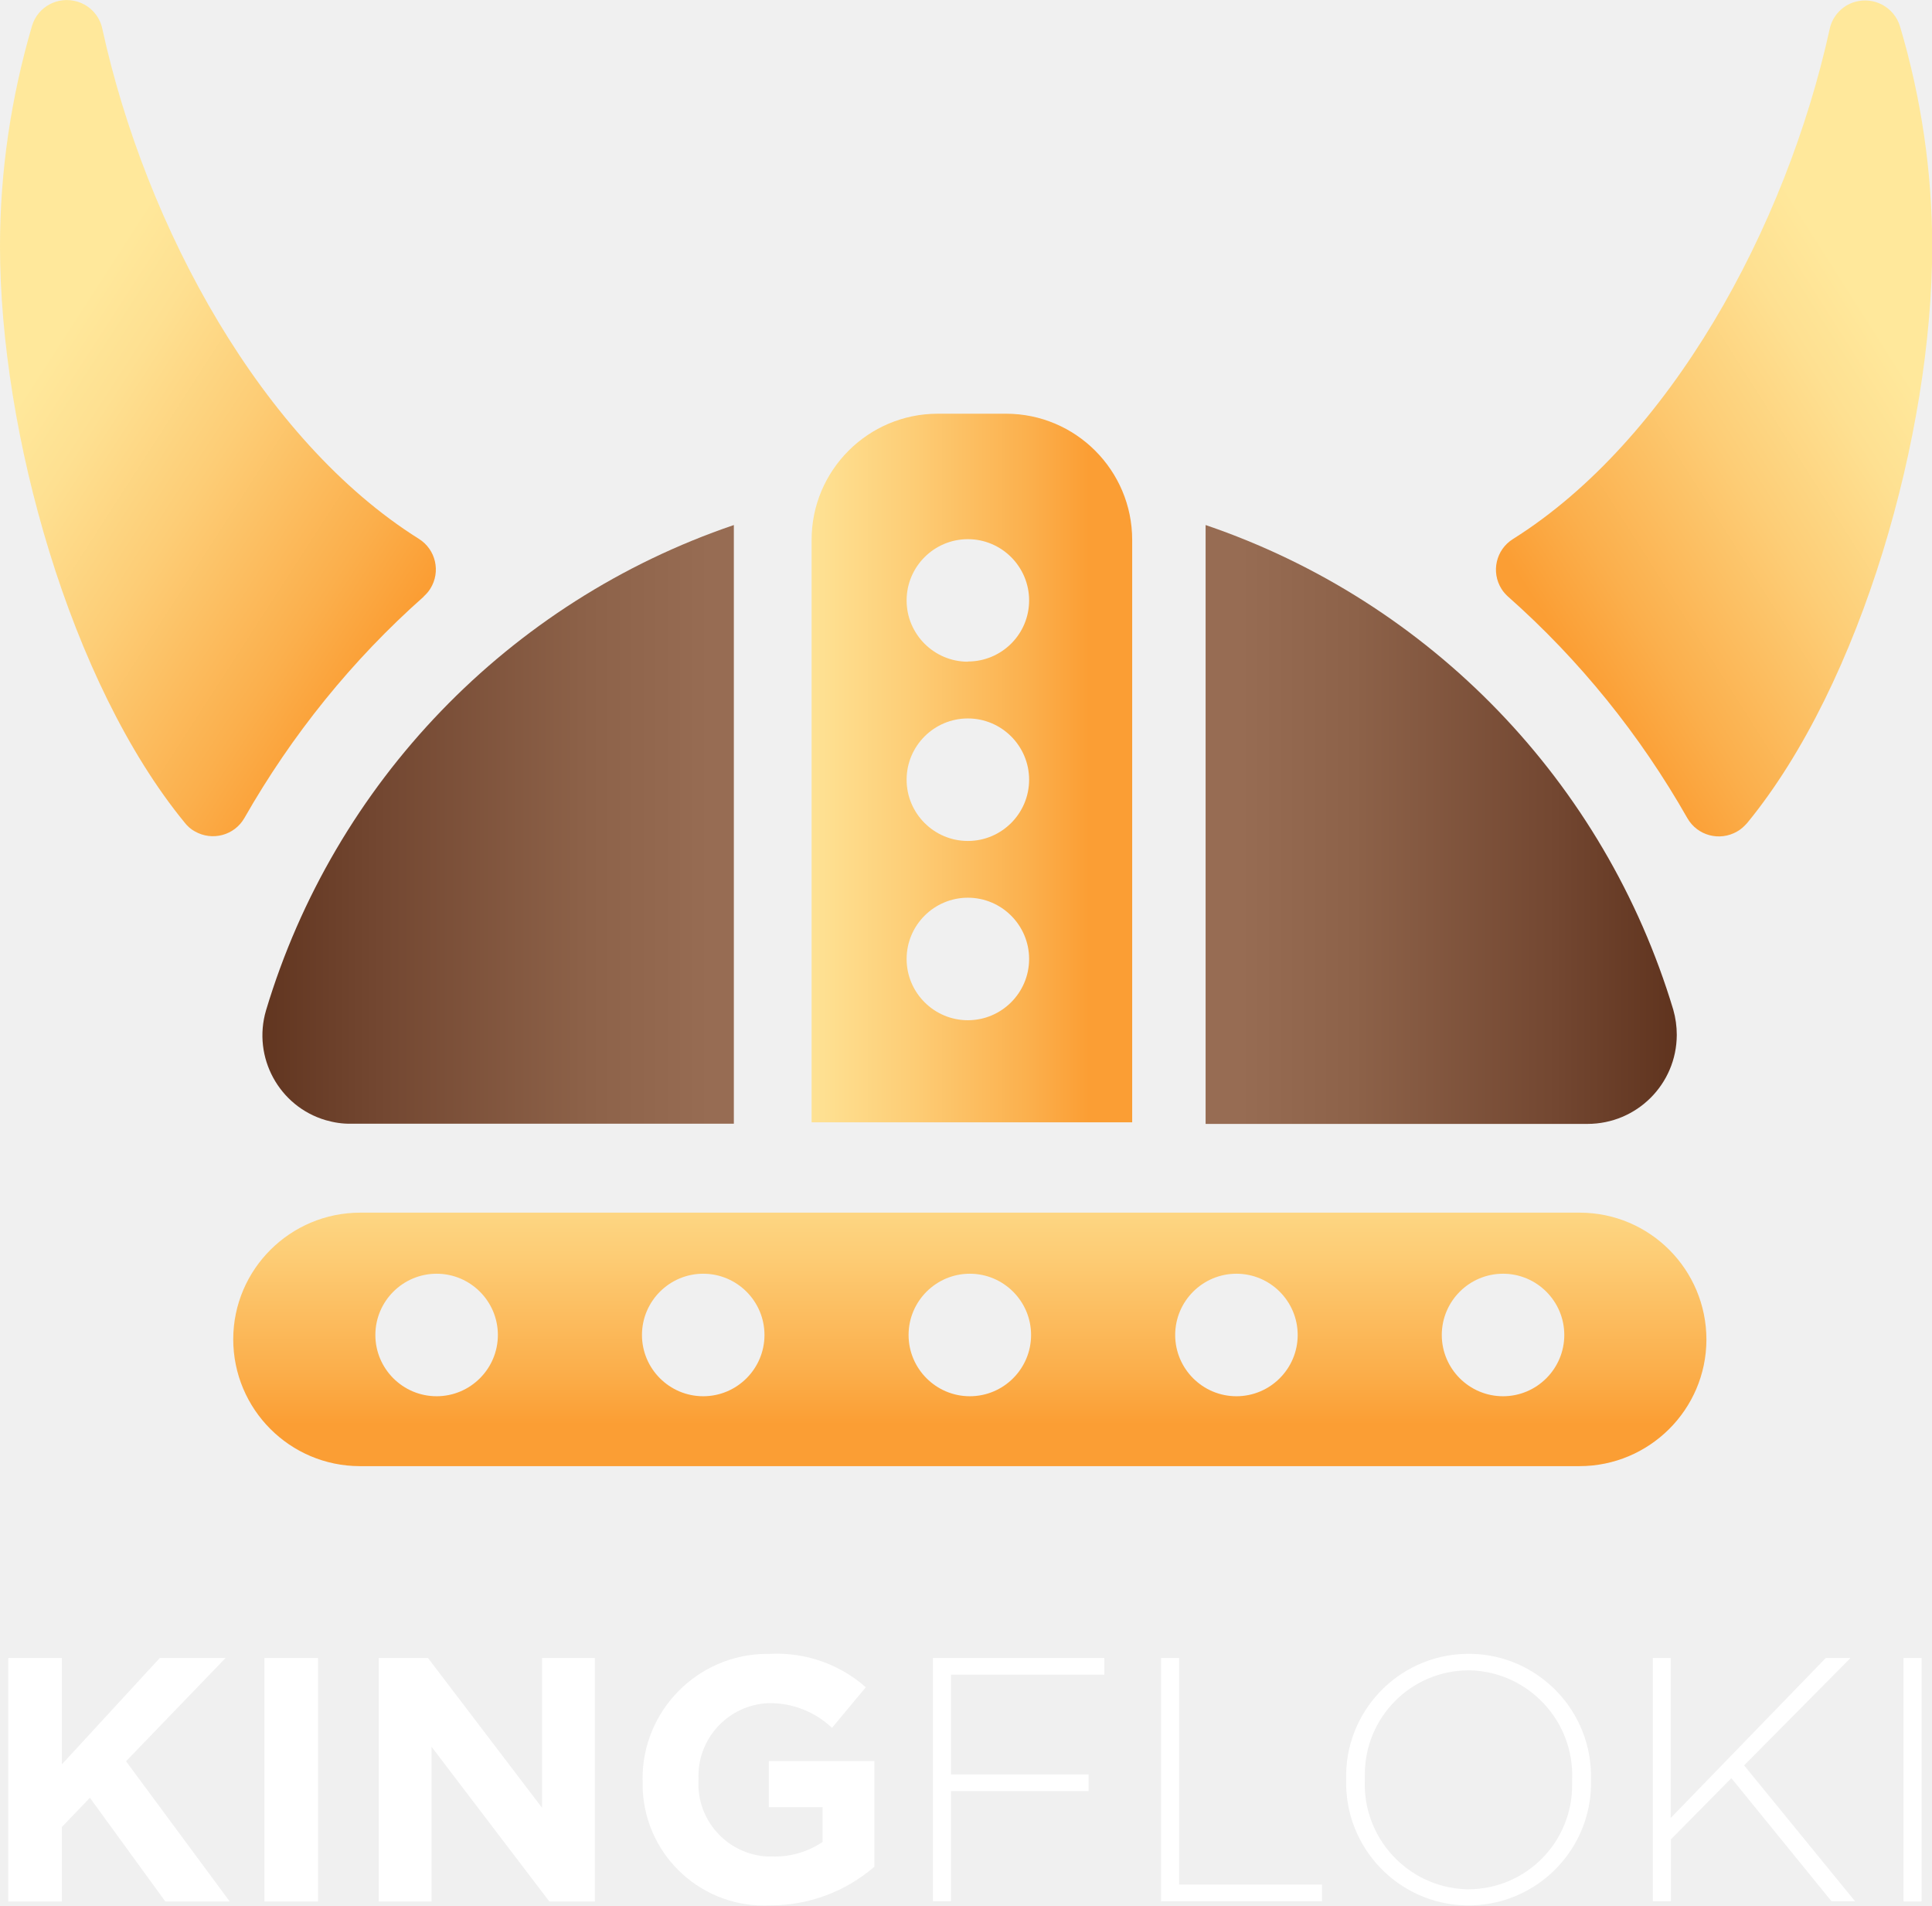
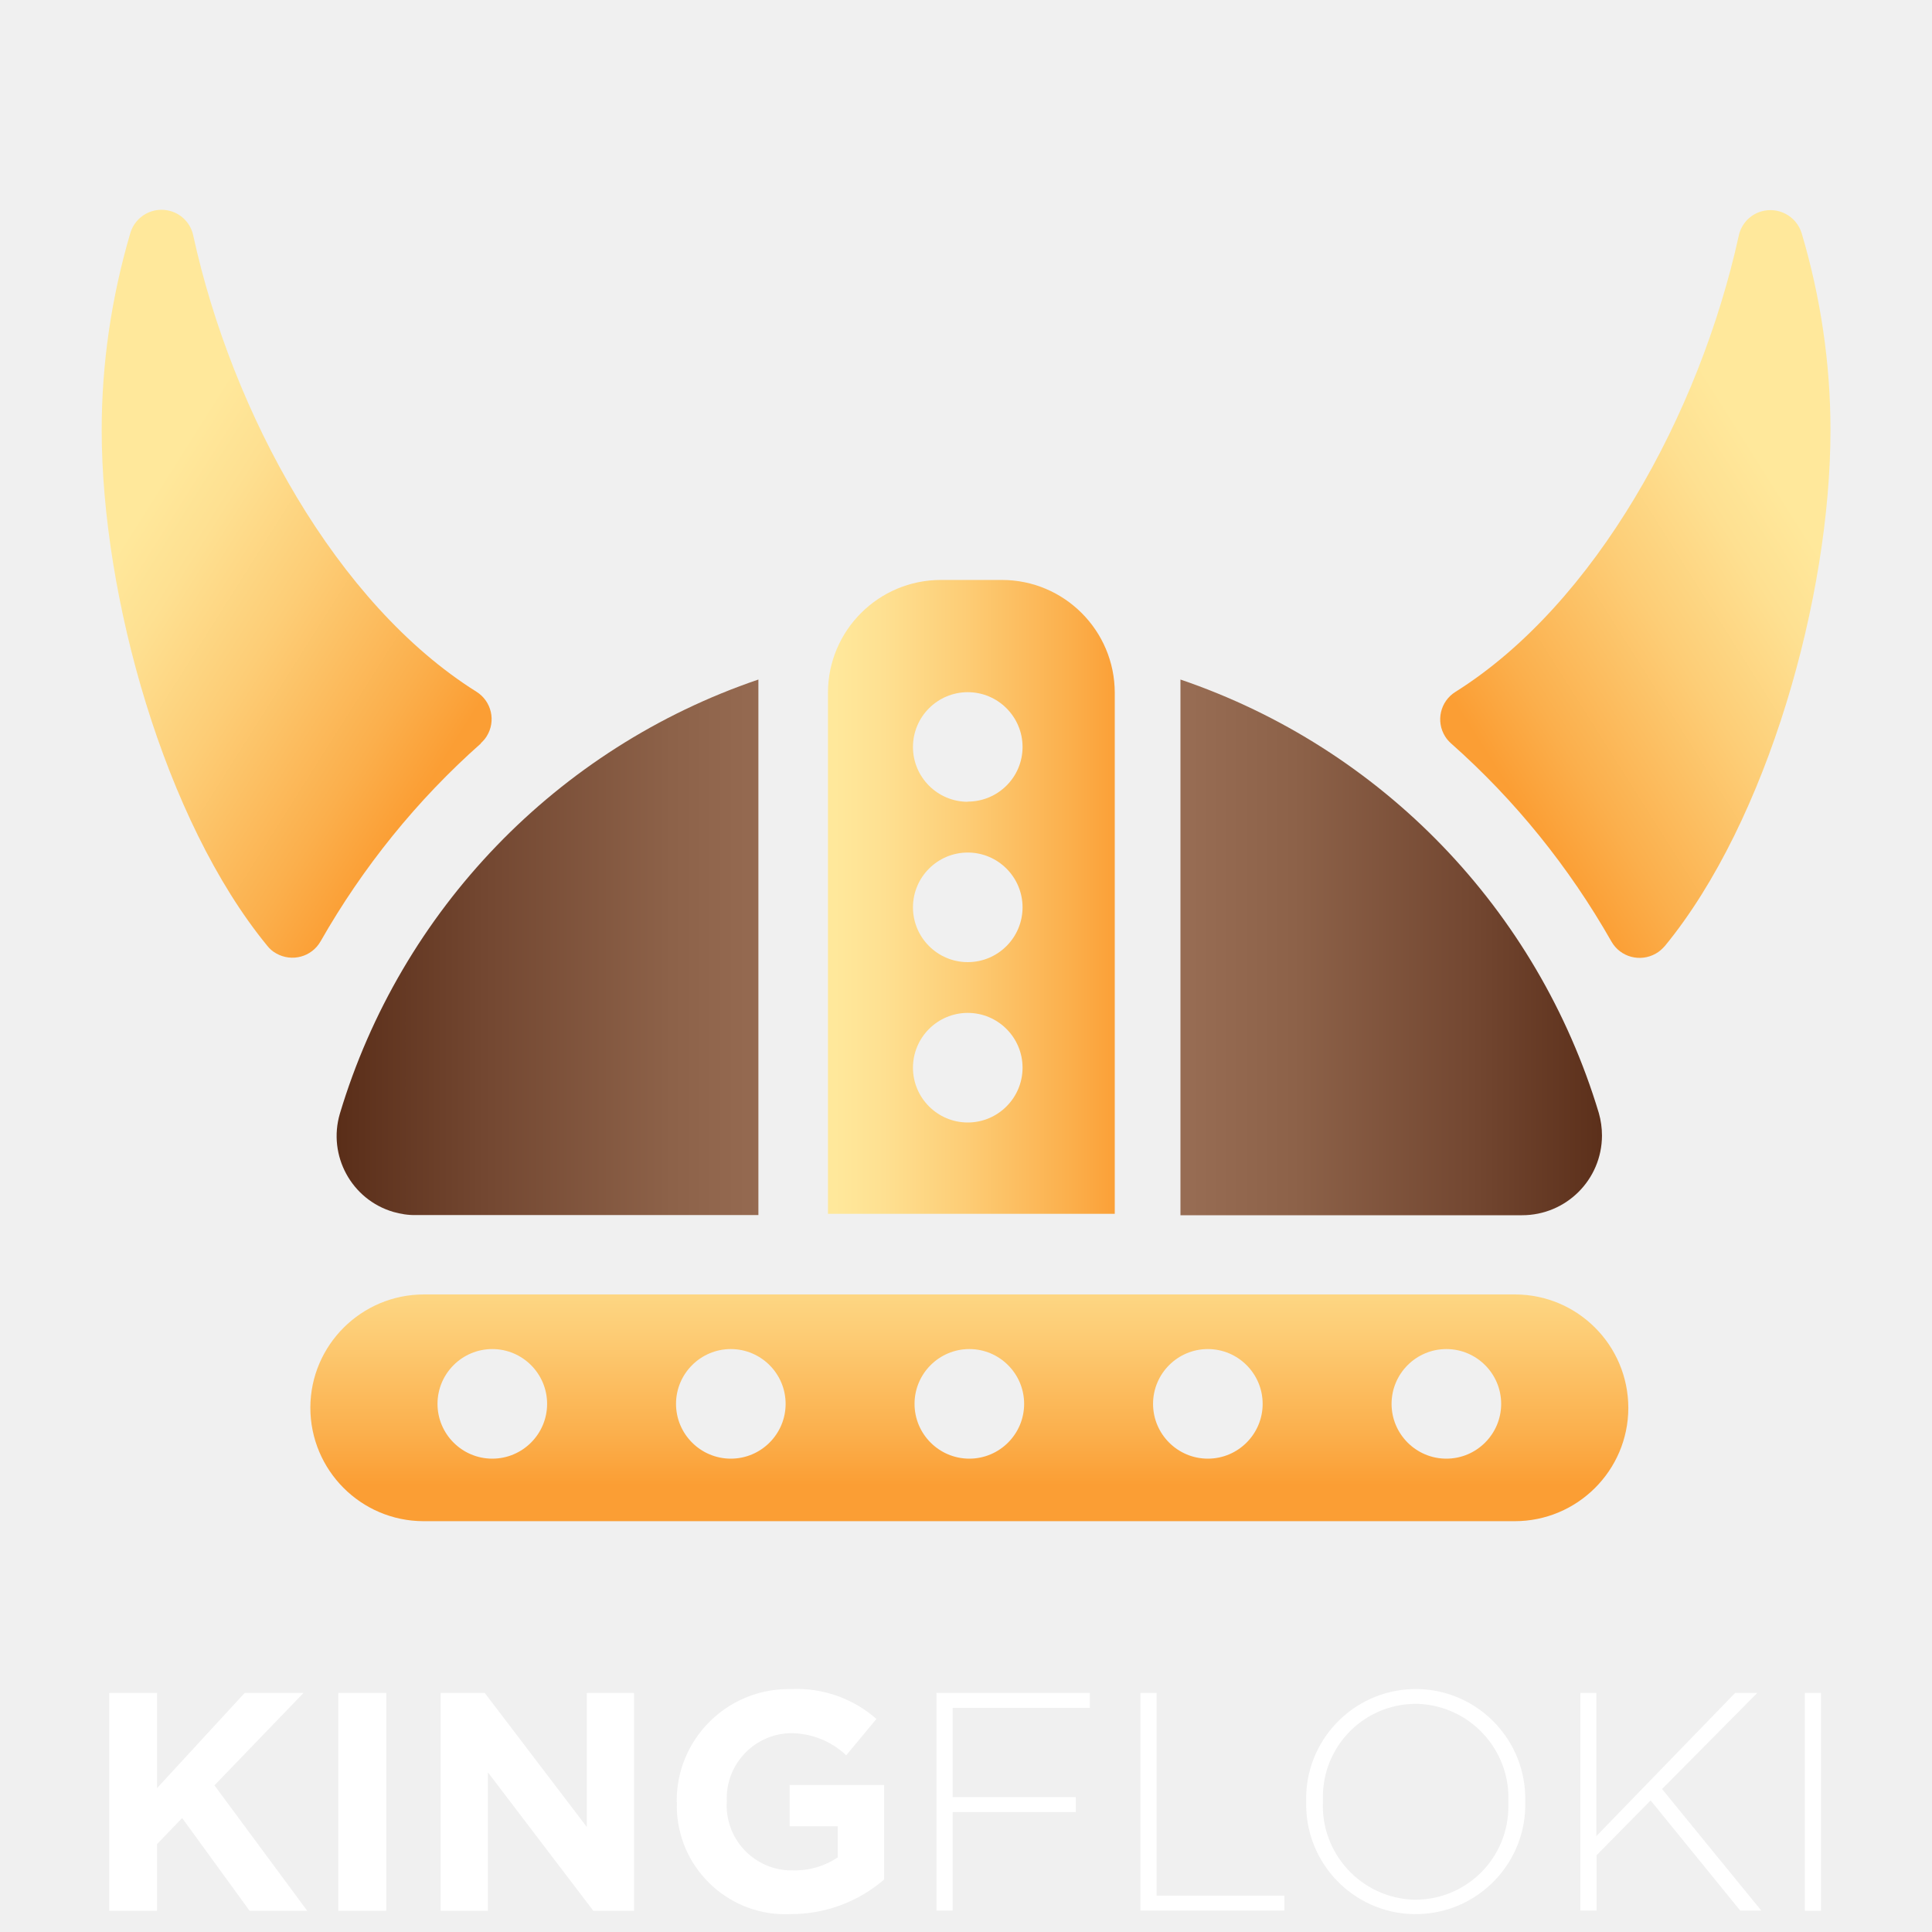
- <svg xmlns="http://www.w3.org/2000/svg" xmlns:xlink="http://www.w3.org/1999/xlink" id="Layer_2" data-name="Layer 2" viewBox="0 0 98.41 97.06">
+ <svg xmlns="http://www.w3.org/2000/svg" xmlns:xlink="http://www.w3.org/1999/xlink" id="Layer_1" viewBox="0 0 110 110">
  <defs>
-     <style>
-       .cls-1 {
-         fill: url(#linear-gradient);
-       }
- 
-       .cls-2 {
-         fill: #fff;
-       }
- 
-       .cls-3 {
-         fill: url(#linear-gradient-3);
-       }
- 
-       .cls-4 {
-         fill: url(#linear-gradient-4);
-       }
- 
-       .cls-5 {
-         fill: url(#linear-gradient-2);
-       }
- 
-       .cls-6 {
-         fill: url(#linear-gradient-6);
-       }
- 
-       .cls-7 {
-         fill: url(#linear-gradient-5);
-       }
-     </style>
-     <linearGradient id="linear-gradient" x1="-444.85" y1="-713" x2="-443.84" y2="-713" gradientTransform="translate(10739.54 -21702.96) scale(24 -30.5)" gradientUnits="userSpaceOnUse">
+     <style>.cls-1{fill:url(#linear-gradient);}.cls-2{fill:#fff;}.cls-3{fill:url(#linear-gradient-3);}.cls-4{fill:url(#linear-gradient-4);}.cls-5{fill:url(#linear-gradient-2);}.cls-6{fill:url(#linear-gradient-6);}.cls-7{fill:url(#linear-gradient-5);}</style>
+     <linearGradient id="linear-gradient" x1="73.98" y1="32.2" x2="74.99" y2="32.2" gradientTransform="translate(-1707.71 1035.83) scale(24 -30.5)" gradientUnits="userSpaceOnUse">
      <stop offset="0" stop-color="#976c53" />
      <stop offset=".24" stop-color="#8d6249" />
      <stop offset=".66" stop-color="#734731" />
      <stop offset="1" stop-color="#592d18" />
    </linearGradient>
-     <linearGradient id="linear-gradient-2" x1="-443.86" y1="-713" x2="-444.92" y2="-713" gradientTransform="translate(10697.57 -21702.96) scale(24.02 -30.5)" xlink:href="#linear-gradient" />
-     <linearGradient id="linear-gradient-3" x1="-444.09" y1="-700.24" x2="-443.61" y2="-700.83" gradientTransform="translate(9869.13 -29810.36) scale(22.21 -42.59)" gradientUnits="userSpaceOnUse">
+     <linearGradient id="linear-gradient-2" x1="74.98" y1="32.2" x2="73.92" y2="32.2" gradientTransform="translate(-1756.64 1035.83) scale(24.02 -30.5)" xlink:href="#linear-gradient" />
+     <linearGradient id="linear-gradient-3" x1="74.83" y1="36.18" x2="75.31" y2="35.6" gradientTransform="translate(-1650.93 1565.27) scale(22.21 -42.59)" gradientUnits="userSpaceOnUse">
      <stop offset="0" stop-color="#ffe89b" />
      <stop offset=".17" stop-color="#fee091" />
      <stop offset=".45" stop-color="#fdcd76" />
      <stop offset=".82" stop-color="#fbaf4c" />
      <stop offset="1" stop-color="#fb9e34" />
    </linearGradient>
-     <linearGradient id="linear-gradient-4" x1="-443.58" y1="-700.25" x2="-444.06" y2="-700.83" gradientTransform="translate(9947.58 -29806.64) scale(22.22 -42.58)" xlink:href="#linear-gradient-3" />
-     <linearGradient id="linear-gradient-5" x1="-441.66" y1="-706.15" x2="-440.66" y2="-706.15" gradientTransform="translate(7251.45 -25445.88) scale(16.33 -36.09)" xlink:href="#linear-gradient-3" />
-     <linearGradient id="linear-gradient-6" x1="-449.06" y1="-772.28" x2="-449.06" y2="-773.51" gradientTransform="translate(33744.86 -9913.44) scale(75.04 -12.91)" xlink:href="#linear-gradient-3" />
+     <linearGradient id="linear-gradient-4" x1="75.35" y1="36.18" x2="74.87" y2="35.6" gradientTransform="translate(-1575.07 1565.02) scale(22.22 -42.58)" xlink:href="#linear-gradient-3" />
+     <linearGradient id="linear-gradient-5" x1="77.69" y1="34.26" x2="78.69" y2="34.26" gradientTransform="translate(-1221.11 1287.39) scale(16.33 -36.09)" xlink:href="#linear-gradient-3" />
+     <linearGradient id="linear-gradient-6" x1="69.04" y1="14.96" x2="69.04" y2="13.73" gradientTransform="translate(-5125.51 261.79) scale(75.04 -12.91)" xlink:href="#linear-gradient-3" />
  </defs>
-   <g id="svg2575">
-     <g id="Layer_1-2" data-name="Layer 1-2">
-       <g id="Group_29786" data-name="Group 29786">
-         <g id="Group_29783" data-name="Group 29783">
-           <path id="Path_30334" data-name="Path 30334" class="cls-2" d="M.42,84.44H3.15v5.42l4.99-5.42h3.35l-5.07,5.26,5.28,7.14h-3.28l-3.84-5.28-1.43,1.49v3.79H.42v-12.4Z" />
-           <path id="Path_30335" data-name="Path 30335" class="cls-2" d="M13.47,84.44h2.73v12.4h-2.73v-12.4Z" />
-           <path id="Path_30336" data-name="Path 30336" class="cls-2" d="M19.29,84.44h2.51l5.81,7.63v-7.63h2.69v12.4h-2.32l-6-7.88v7.88h-2.69v-12.4h0Z" />
-           <path id="Path_30337" data-name="Path 30337" class="cls-2" d="M32.73,90.68v-.04c-.03-3.51,2.8-6.38,6.31-6.41,.06,0,.13,0,.19,0,1.78-.09,3.53,.52,4.87,1.7l-1.72,2.07c-.87-.83-2.04-1.28-3.24-1.26-2.05,.09-3.64,1.81-3.56,3.86v.03c-.12,2.05,1.44,3.8,3.49,3.92,.09,0,.18,0,.26,0,.91,.03,1.81-.23,2.57-.74v-1.77h-2.74v-2.35h5.38v5.38c-1.47,1.27-3.35,1.97-5.29,1.97-3.42,.18-6.33-2.44-6.51-5.86,0-.17-.01-.34,0-.52h0Z" />
-           <path id="Path_30338" data-name="Path 30338" class="cls-2" d="M47.52,84.44h8.73v.85h-7.81v5.08h7.01v.85h-7.01v5.61h-.92v-12.39Z" />
-           <path id="Path_30339" data-name="Path 30339" class="cls-2" d="M59.14,84.44h.92v11.54h7.28v.85h-8.2v-12.39Z" />
-           <path id="Path_30340" data-name="Path 30340" class="cls-2" d="M68.57,90.68v-.04c-.1-3.44,2.62-6.31,6.06-6.41,3.44-.1,6.31,2.62,6.41,6.06,0,.1,0,.21,0,.31v.03c.1,3.44-2.62,6.31-6.06,6.41s-6.31-2.62-6.41-6.06c0-.1,0-.21,0-.31Zm11.51,0v-.04c.12-2.96-2.19-5.46-5.15-5.57-.05,0-.1,0-.15,0-2.93,.02-5.28,2.41-5.26,5.34,0,.07,0,.14,0,.21v.03c-.12,2.96,2.19,5.46,5.15,5.57,.05,0,.1,0,.15,0,2.93-.02,5.28-2.41,5.26-5.34,0-.07,0-.14,0-.21Z" />
-           <path id="Path_30341" data-name="Path 30341" class="cls-2" d="M84.18,84.44h.92v8.15l7.9-8.15h1.26l-5.42,5.47,5.65,6.92h-1.2l-5.1-6.27-3.08,3.12v3.15h-.92v-12.4h0Z" />
-           <path id="Path_30342" data-name="Path 30342" class="cls-2" d="M96.96,84.44h.92v12.4h-.92v-12.4Z" />
+   <g id="Layer_1-2">
+     <g id="Group_29786">
+       <g id="Group_29783">
+         <path id="Path_30334" class="cls-2" d="M6.21,96.39h2.73v5.42l4.99-5.42h3.35l-5.07,5.26,5.28,7.14h-3.28l-3.84-5.28-1.43,1.49v3.79h-2.72v-12.4Z" />
+         <path id="Path_30335" class="cls-2" d="M19.26,96.39h2.73v12.4h-2.73v-12.4Z" />
+         <path id="Path_30336" class="cls-2" d="M25.09,96.39h2.51l5.81,7.63v-7.63h2.69v12.4h-2.32l-6-7.88v7.88h-2.69v-12.4h0Z" />
+         <path id="Path_30337" class="cls-2" d="M38.53,102.62v-.04c-.03-3.51,2.8-6.38,6.31-6.41,.06,0,.13,0,.19,0,1.78-.09,3.53,.52,4.87,1.7l-1.72,2.07c-.87-.83-2.04-1.28-3.24-1.26-2.05,.09-3.64,1.81-3.56,3.86v.03c-.12,2.05,1.44,3.8,3.49,3.92,.09,0,.18,0,.26,0,.91,.03,1.81-.23,2.57-.74v-1.77h-2.74v-2.35h5.38v5.38c-1.47,1.27-3.35,1.97-5.29,1.97-3.42,.18-6.33-2.44-6.51-5.86,0-.17-.01-.34,0-.52h0Z" />
+         <path id="Path_30338" class="cls-2" d="M53.32,96.39h8.73v.85h-7.81v5.08h7.01v.85h-7.01v5.61h-.92v-12.39Z" />
+         <path id="Path_30339" class="cls-2" d="M64.93,96.39h.92v11.54h7.28v.85h-8.2v-12.39Z" />
+         <path id="Path_30340" class="cls-2" d="M74.37,102.62v-.04c-.1-3.44,2.62-6.31,6.06-6.41,3.44-.1,6.31,2.62,6.41,6.06,0,.1,0,.21,0,.31v.03c.1,3.44-2.62,6.31-6.06,6.41s-6.31-2.62-6.41-6.06c0-.1,0-.21,0-.31Zm11.51,0v-.04c.12-2.96-2.19-5.46-5.15-5.57-.05,0-.1,0-.15,0-2.93,.02-5.28,2.41-5.26,5.34,0,.07,0,.14,0,.21v.03c-.12,2.96,2.19,5.46,5.15,5.57,.05,0,.1,0,.15,0,2.93-.02,5.28-2.41,5.26-5.34,0-.07,0-.14,0-.21Z" />
+         <path id="Path_30341" class="cls-2" d="M89.97,96.39h.92v8.15l7.9-8.15h1.26l-5.42,5.47,5.65,6.92h-1.2l-5.1-6.27-3.08,3.12v3.15h-.92v-12.4h0Z" />
+         <path id="Path_30342" class="cls-2" d="M102.76,96.39h.92v12.4h-.92v-12.4Z" />
+       </g>
+       <g id="Group_29785">
+         <path id="Path_30343" class="cls-1" d="M67.21,69.19h19.45c2.51,0,4.54-2.02,4.55-4.53,0-.44-.06-.87-.18-1.29-3.49-11.59-12.36-20.78-23.82-24.68v30.5Z" />
+         <path id="Path_30344" class="cls-5" d="M43.18,38.69c-11.47,3.9-20.35,13.12-23.83,24.72-.7,2.38,.66,4.89,3.04,5.59,.42,.12,.85,.19,1.29,.18h19.5v-30.5Z" />
+         <g id="Group_29784">
+           <path id="Path_30345" class="cls-3" d="M27.39,42.32c-3.65,3.23-6.73,7.05-9.14,11.28-.51,.89-1.64,1.19-2.53,.68-.2-.11-.37-.26-.51-.44-5.83-7.11-9.42-19.86-9.42-29.36,0-3.8,.56-7.57,1.63-11.21,.29-.98,1.32-1.54,2.3-1.25,.65,.19,1.14,.72,1.28,1.38,2.22,10.16,8.16,20.98,16.12,25.98,.87,.54,1.13,1.68,.59,2.54-.09,.15-.21,.28-.34,.4h0Z" />
+           <path id="Path_30360" class="cls-4" d="M82.61,42.32c3.65,3.23,6.73,7.05,9.14,11.29,.51,.89,1.64,1.19,2.53,.68,.2-.11,.37-.27,.52-.44,5.83-7.11,9.42-19.86,9.42-29.36,0-3.8-.56-7.57-1.64-11.21-.3-.98-1.33-1.53-2.31-1.24-.64,.19-1.13,.72-1.27,1.37-2.23,10.16-8.17,20.98-16.13,25.98-.87,.54-1.13,1.68-.59,2.54,.09,.15,.21,.28,.34,.4h0Z" />
        </g>
-         <g id="Group_29785" data-name="Group 29785">
-           <path id="Path_30343" data-name="Path 30343" class="cls-1" d="M61.41,57.24h19.45c2.51,0,4.54-2.02,4.55-4.53,0-.44-.06-.87-.18-1.29-3.49-11.59-12.36-20.78-23.82-24.68v30.5Z" />
-           <path id="Path_30344" data-name="Path 30344" class="cls-5" d="M37.38,26.74c-11.47,3.9-20.35,13.12-23.83,24.72-.7,2.38,.66,4.89,3.04,5.59,.42,.12,.85,.19,1.29,.18h19.5V26.74Z" />
-           <g id="Group_29784" data-name="Group 29784">
-             <path id="Path_30345" data-name="Path 30345" class="cls-3" d="M21.59,30.38c-3.65,3.23-6.73,7.05-9.14,11.28-.51,.89-1.64,1.19-2.53,.68-.2-.11-.37-.26-.51-.44C3.58,34.79,0,22.04,0,12.54,0,8.74,.56,4.97,1.63,1.32,1.92,.34,2.95-.21,3.93,.08c.65,.19,1.14,.72,1.28,1.38,2.22,10.16,8.16,20.98,16.12,25.98,.87,.54,1.13,1.68,.59,2.54-.09,.15-.21,.28-.34,.4h0Z" />
-             <path id="Path_30360" data-name="Path 30360" class="cls-4" d="M76.81,30.38c3.65,3.23,6.73,7.05,9.14,11.29,.51,.89,1.64,1.19,2.53,.68,.2-.11,.37-.27,.52-.44,5.83-7.11,9.42-19.86,9.42-29.36,0-3.8-.56-7.57-1.64-11.21-.3-.98-1.33-1.53-2.31-1.24-.64,.19-1.13,.72-1.27,1.37-2.23,10.16-8.17,20.98-16.13,25.98-.87,.54-1.13,1.68-.59,2.54,.09,.15,.21,.28,.34,.4h0Z" />
-           </g>
-           <path id="Path_30347" data-name="Path 30347" class="cls-7" d="M51.24,21.07h-3.47c-3.55,0-6.43,2.88-6.43,6.43h0v29.66h16.33V27.5c0-3.55-2.88-6.43-6.43-6.43h0Zm-1.94,30.89c-1.72,0-3.12-1.4-3.12-3.12s1.4-3.12,3.12-3.12,3.12,1.4,3.12,3.12h0c0,1.72-1.4,3.12-3.12,3.12Zm0-9.13c-1.72,0-3.12-1.4-3.12-3.12s1.4-3.12,3.12-3.12,3.12,1.4,3.12,3.12h0c0,1.72-1.4,3.12-3.12,3.12Zm0-9.13c-1.72,0-3.12-1.4-3.12-3.12s1.4-3.12,3.12-3.12,3.12,1.4,3.12,3.12h0c0,1.72-1.4,3.11-3.12,3.11h0Z" />
-           <path id="Path_30348" data-name="Path 30348" class="cls-6" d="M80.45,61.76H18.35c-3.56,0-6.46,2.88-6.47,6.44,0,3.57,2.88,6.46,6.44,6.47h62.13c3.56,0,6.46-2.88,6.47-6.44,0-3.57-2.88-6.46-6.44-6.47h-.03Zm-58.21,9.35c-1.72,0-3.12-1.4-3.12-3.12s1.4-3.12,3.12-3.12,3.12,1.4,3.12,3.12c0,1.72-1.4,3.12-3.12,3.12h0Zm13.58,0c-1.72,0-3.12-1.4-3.12-3.12s1.4-3.12,3.12-3.12,3.12,1.4,3.12,3.12c0,1.72-1.4,3.12-3.12,3.12h0Zm13.58,0c-1.72,0-3.12-1.4-3.12-3.12s1.4-3.12,3.12-3.12,3.12,1.4,3.12,3.12c0,1.72-1.4,3.12-3.12,3.12h0Zm13.58,0c-1.72,0-3.12-1.4-3.12-3.12s1.4-3.12,3.12-3.12,3.12,1.4,3.12,3.12c0,1.72-1.4,3.12-3.12,3.12h0Zm13.58,0c-1.72,0-3.12-1.4-3.12-3.12s1.4-3.12,3.12-3.12,3.12,1.4,3.12,3.12c0,1.72-1.4,3.12-3.12,3.12h0Z" />
-         </g>
+         <path id="Path_30347" class="cls-7" d="M57.04,33.02h-3.47c-3.55,0-6.43,2.88-6.43,6.43h0v29.66h16.33v-29.66c0-3.55-2.88-6.43-6.43-6.43h0Zm-1.94,30.89c-1.72,0-3.12-1.4-3.12-3.12s1.4-3.12,3.12-3.12,3.12,1.4,3.12,3.12h0c0,1.72-1.4,3.12-3.12,3.12Zm0-9.13c-1.72,0-3.12-1.4-3.12-3.12s1.4-3.12,3.12-3.12,3.12,1.4,3.12,3.12h0c0,1.72-1.4,3.12-3.12,3.12Zm0-9.13c-1.72,0-3.12-1.4-3.12-3.12s1.4-3.12,3.12-3.12,3.12,1.4,3.12,3.12h0c0,1.72-1.4,3.11-3.12,3.11h0Z" />
+         <path id="Path_30348" class="cls-6" d="M86.24,73.7H24.14c-3.56,0-6.46,2.88-6.47,6.44,0,3.57,2.88,6.46,6.44,6.47h62.13c3.56,0,6.46-2.88,6.47-6.44,0-3.57-2.88-6.46-6.44-6.47h-.03Zm-58.21,9.35c-1.72,0-3.12-1.4-3.12-3.12s1.4-3.12,3.12-3.12,3.12,1.4,3.12,3.12c0,1.72-1.4,3.12-3.12,3.12h0Zm13.58,0c-1.72,0-3.12-1.4-3.12-3.12s1.4-3.12,3.12-3.12,3.12,1.4,3.12,3.12c0,1.72-1.4,3.12-3.12,3.12h0Zm13.58,0c-1.72,0-3.12-1.4-3.12-3.12s1.4-3.12,3.12-3.12,3.12,1.4,3.12,3.12c0,1.72-1.4,3.12-3.12,3.12h0Zm13.58,0c-1.72,0-3.12-1.4-3.12-3.12s1.4-3.12,3.12-3.12,3.12,1.4,3.12,3.12c0,1.72-1.4,3.12-3.12,3.12h0Zm13.58,0c-1.72,0-3.12-1.4-3.12-3.12s1.4-3.12,3.12-3.12,3.12,1.4,3.12,3.12c0,1.72-1.4,3.12-3.12,3.12h0Z" />
      </g>
    </g>
  </g>
</svg>
